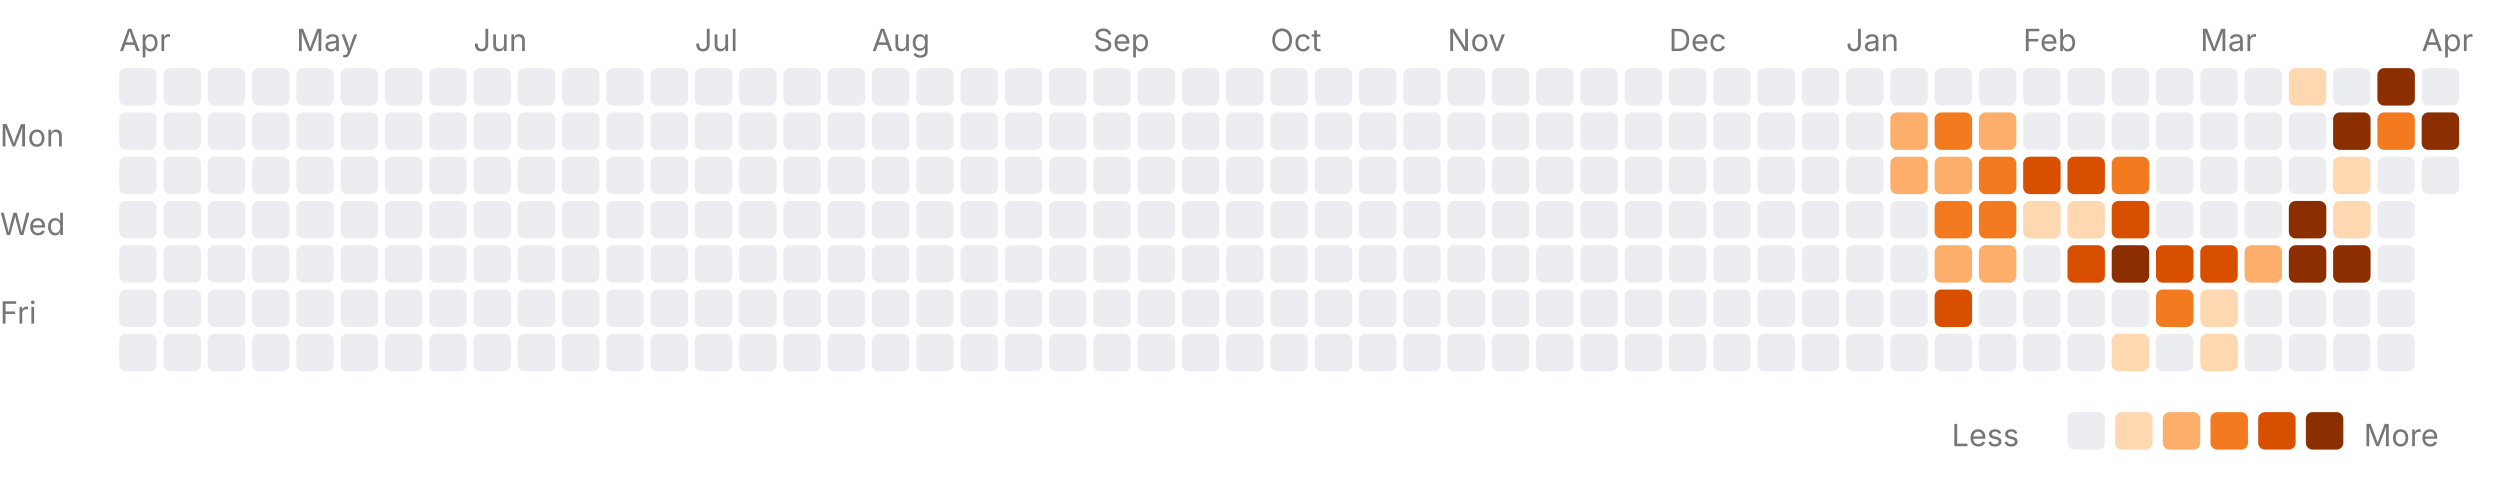
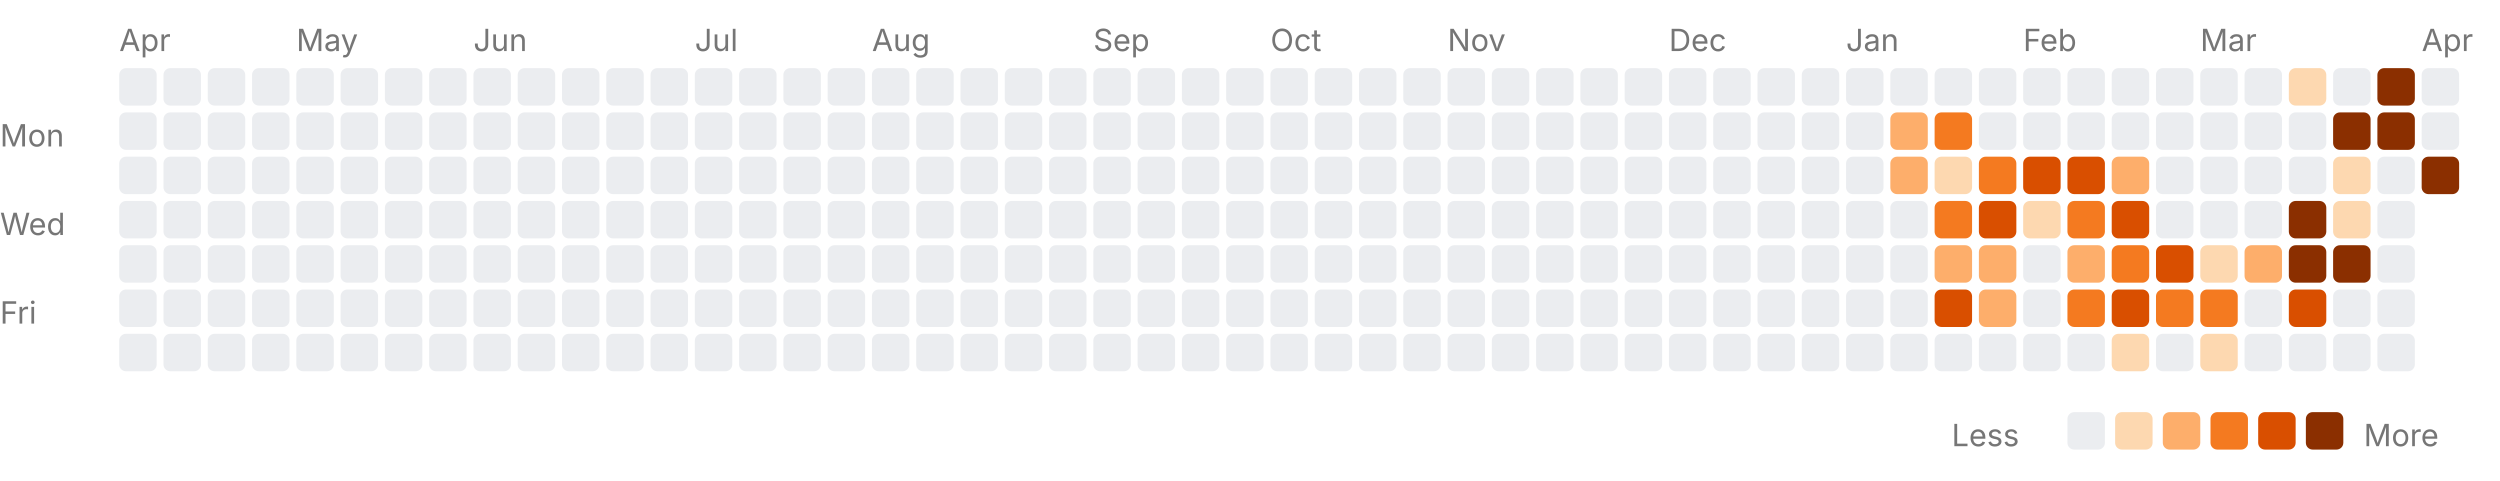
<svg xmlns="http://www.w3.org/2000/svg" width="734" height="141">
  <style>
  text { font-size: 9px; fill: #767676; font-family: -apple-system, BlinkMacSystemFont, sans-serif; }
</style>
  <text x="0" y="43">Mon</text>
  <text x="0" y="69">Wed</text>
  <text x="0" y="95">Fri</text>
  <text x="35" y="15">Apr</text>
  <rect x="35" y="20" width="11" height="11" rx="2" fill="#ebedf0" />
  <rect x="35" y="33" width="11" height="11" rx="2" fill="#ebedf0" />
  <rect x="35" y="46" width="11" height="11" rx="2" fill="#ebedf0" />
  <rect x="35" y="59" width="11" height="11" rx="2" fill="#ebedf0" />
  <rect x="35" y="72" width="11" height="11" rx="2" fill="#ebedf0" />
  <rect x="35" y="85" width="11" height="11" rx="2" fill="#ebedf0" />
  <rect x="35" y="98" width="11" height="11" rx="2" fill="#ebedf0" />
  <rect x="48" y="20" width="11" height="11" rx="2" fill="#ebedf0" />
  <rect x="48" y="33" width="11" height="11" rx="2" fill="#ebedf0" />
  <rect x="48" y="46" width="11" height="11" rx="2" fill="#ebedf0" />
  <rect x="48" y="59" width="11" height="11" rx="2" fill="#ebedf0" />
  <rect x="48" y="72" width="11" height="11" rx="2" fill="#ebedf0" />
  <rect x="48" y="85" width="11" height="11" rx="2" fill="#ebedf0" />
  <rect x="48" y="98" width="11" height="11" rx="2" fill="#ebedf0" />
  <rect x="61" y="20" width="11" height="11" rx="2" fill="#ebedf0" />
  <rect x="61" y="33" width="11" height="11" rx="2" fill="#ebedf0" />
  <rect x="61" y="46" width="11" height="11" rx="2" fill="#ebedf0" />
  <rect x="61" y="59" width="11" height="11" rx="2" fill="#ebedf0" />
  <rect x="61" y="72" width="11" height="11" rx="2" fill="#ebedf0" />
  <rect x="61" y="85" width="11" height="11" rx="2" fill="#ebedf0" />
  <rect x="61" y="98" width="11" height="11" rx="2" fill="#ebedf0" />
  <rect x="74" y="20" width="11" height="11" rx="2" fill="#ebedf0" />
  <rect x="74" y="33" width="11" height="11" rx="2" fill="#ebedf0" />
  <rect x="74" y="46" width="11" height="11" rx="2" fill="#ebedf0" />
  <rect x="74" y="59" width="11" height="11" rx="2" fill="#ebedf0" />
  <rect x="74" y="72" width="11" height="11" rx="2" fill="#ebedf0" />
  <rect x="74" y="85" width="11" height="11" rx="2" fill="#ebedf0" />
  <rect x="74" y="98" width="11" height="11" rx="2" fill="#ebedf0" />
  <text x="87" y="15">May</text>
  <rect x="87" y="20" width="11" height="11" rx="2" fill="#ebedf0" />
  <rect x="87" y="33" width="11" height="11" rx="2" fill="#ebedf0" />
  <rect x="87" y="46" width="11" height="11" rx="2" fill="#ebedf0" />
  <rect x="87" y="59" width="11" height="11" rx="2" fill="#ebedf0" />
  <rect x="87" y="72" width="11" height="11" rx="2" fill="#ebedf0" />
  <rect x="87" y="85" width="11" height="11" rx="2" fill="#ebedf0" />
  <rect x="87" y="98" width="11" height="11" rx="2" fill="#ebedf0" />
  <rect x="100" y="20" width="11" height="11" rx="2" fill="#ebedf0" />
  <rect x="100" y="33" width="11" height="11" rx="2" fill="#ebedf0" />
  <rect x="100" y="46" width="11" height="11" rx="2" fill="#ebedf0" />
  <rect x="100" y="59" width="11" height="11" rx="2" fill="#ebedf0" />
  <rect x="100" y="72" width="11" height="11" rx="2" fill="#ebedf0" />
  <rect x="100" y="85" width="11" height="11" rx="2" fill="#ebedf0" />
  <rect x="100" y="98" width="11" height="11" rx="2" fill="#ebedf0" />
  <rect x="113" y="20" width="11" height="11" rx="2" fill="#ebedf0" />
  <rect x="113" y="33" width="11" height="11" rx="2" fill="#ebedf0" />
  <rect x="113" y="46" width="11" height="11" rx="2" fill="#ebedf0" />
  <rect x="113" y="59" width="11" height="11" rx="2" fill="#ebedf0" />
  <rect x="113" y="72" width="11" height="11" rx="2" fill="#ebedf0" />
  <rect x="113" y="85" width="11" height="11" rx="2" fill="#ebedf0" />
  <rect x="113" y="98" width="11" height="11" rx="2" fill="#ebedf0" />
  <rect x="126" y="20" width="11" height="11" rx="2" fill="#ebedf0" />
  <rect x="126" y="33" width="11" height="11" rx="2" fill="#ebedf0" />
  <rect x="126" y="46" width="11" height="11" rx="2" fill="#ebedf0" />
  <rect x="126" y="59" width="11" height="11" rx="2" fill="#ebedf0" />
  <rect x="126" y="72" width="11" height="11" rx="2" fill="#ebedf0" />
  <rect x="126" y="85" width="11" height="11" rx="2" fill="#ebedf0" />
  <rect x="126" y="98" width="11" height="11" rx="2" fill="#ebedf0" />
  <text x="139" y="15">Jun</text>
  <rect x="139" y="20" width="11" height="11" rx="2" fill="#ebedf0" />
  <rect x="139" y="33" width="11" height="11" rx="2" fill="#ebedf0" />
  <rect x="139" y="46" width="11" height="11" rx="2" fill="#ebedf0" />
  <rect x="139" y="59" width="11" height="11" rx="2" fill="#ebedf0" />
  <rect x="139" y="72" width="11" height="11" rx="2" fill="#ebedf0" />
  <rect x="139" y="85" width="11" height="11" rx="2" fill="#ebedf0" />
  <rect x="139" y="98" width="11" height="11" rx="2" fill="#ebedf0" />
  <rect x="152" y="20" width="11" height="11" rx="2" fill="#ebedf0" />
  <rect x="152" y="33" width="11" height="11" rx="2" fill="#ebedf0" />
  <rect x="152" y="46" width="11" height="11" rx="2" fill="#ebedf0" />
  <rect x="152" y="59" width="11" height="11" rx="2" fill="#ebedf0" />
  <rect x="152" y="72" width="11" height="11" rx="2" fill="#ebedf0" />
  <rect x="152" y="85" width="11" height="11" rx="2" fill="#ebedf0" />
  <rect x="152" y="98" width="11" height="11" rx="2" fill="#ebedf0" />
  <rect x="165" y="20" width="11" height="11" rx="2" fill="#ebedf0" />
  <rect x="165" y="33" width="11" height="11" rx="2" fill="#ebedf0" />
  <rect x="165" y="46" width="11" height="11" rx="2" fill="#ebedf0" />
  <rect x="165" y="59" width="11" height="11" rx="2" fill="#ebedf0" />
  <rect x="165" y="72" width="11" height="11" rx="2" fill="#ebedf0" />
  <rect x="165" y="85" width="11" height="11" rx="2" fill="#ebedf0" />
  <rect x="165" y="98" width="11" height="11" rx="2" fill="#ebedf0" />
  <rect x="178" y="20" width="11" height="11" rx="2" fill="#ebedf0" />
  <rect x="178" y="33" width="11" height="11" rx="2" fill="#ebedf0" />
  <rect x="178" y="46" width="11" height="11" rx="2" fill="#ebedf0" />
  <rect x="178" y="59" width="11" height="11" rx="2" fill="#ebedf0" />
  <rect x="178" y="72" width="11" height="11" rx="2" fill="#ebedf0" />
  <rect x="178" y="85" width="11" height="11" rx="2" fill="#ebedf0" />
  <rect x="178" y="98" width="11" height="11" rx="2" fill="#ebedf0" />
  <rect x="191" y="20" width="11" height="11" rx="2" fill="#ebedf0" />
  <rect x="191" y="33" width="11" height="11" rx="2" fill="#ebedf0" />
  <rect x="191" y="46" width="11" height="11" rx="2" fill="#ebedf0" />
  <rect x="191" y="59" width="11" height="11" rx="2" fill="#ebedf0" />
  <rect x="191" y="72" width="11" height="11" rx="2" fill="#ebedf0" />
  <rect x="191" y="85" width="11" height="11" rx="2" fill="#ebedf0" />
  <rect x="191" y="98" width="11" height="11" rx="2" fill="#ebedf0" />
  <text x="204" y="15">Jul</text>
  <rect x="204" y="20" width="11" height="11" rx="2" fill="#ebedf0" />
  <rect x="204" y="33" width="11" height="11" rx="2" fill="#ebedf0" />
  <rect x="204" y="46" width="11" height="11" rx="2" fill="#ebedf0" />
  <rect x="204" y="59" width="11" height="11" rx="2" fill="#ebedf0" />
  <rect x="204" y="72" width="11" height="11" rx="2" fill="#ebedf0" />
  <rect x="204" y="85" width="11" height="11" rx="2" fill="#ebedf0" />
  <rect x="204" y="98" width="11" height="11" rx="2" fill="#ebedf0" />
  <rect x="217" y="20" width="11" height="11" rx="2" fill="#ebedf0" />
  <rect x="217" y="33" width="11" height="11" rx="2" fill="#ebedf0" />
  <rect x="217" y="46" width="11" height="11" rx="2" fill="#ebedf0" />
  <rect x="217" y="59" width="11" height="11" rx="2" fill="#ebedf0" />
  <rect x="217" y="72" width="11" height="11" rx="2" fill="#ebedf0" />
  <rect x="217" y="85" width="11" height="11" rx="2" fill="#ebedf0" />
  <rect x="217" y="98" width="11" height="11" rx="2" fill="#ebedf0" />
  <rect x="230" y="20" width="11" height="11" rx="2" fill="#ebedf0" />
  <rect x="230" y="33" width="11" height="11" rx="2" fill="#ebedf0" />
  <rect x="230" y="46" width="11" height="11" rx="2" fill="#ebedf0" />
  <rect x="230" y="59" width="11" height="11" rx="2" fill="#ebedf0" />
  <rect x="230" y="72" width="11" height="11" rx="2" fill="#ebedf0" />
  <rect x="230" y="85" width="11" height="11" rx="2" fill="#ebedf0" />
  <rect x="230" y="98" width="11" height="11" rx="2" fill="#ebedf0" />
  <rect x="243" y="20" width="11" height="11" rx="2" fill="#ebedf0" />
  <rect x="243" y="33" width="11" height="11" rx="2" fill="#ebedf0" />
  <rect x="243" y="46" width="11" height="11" rx="2" fill="#ebedf0" />
  <rect x="243" y="59" width="11" height="11" rx="2" fill="#ebedf0" />
  <rect x="243" y="72" width="11" height="11" rx="2" fill="#ebedf0" />
  <rect x="243" y="85" width="11" height="11" rx="2" fill="#ebedf0" />
  <rect x="243" y="98" width="11" height="11" rx="2" fill="#ebedf0" />
  <text x="256" y="15">Aug</text>
  <rect x="256" y="20" width="11" height="11" rx="2" fill="#ebedf0" />
  <rect x="256" y="33" width="11" height="11" rx="2" fill="#ebedf0" />
  <rect x="256" y="46" width="11" height="11" rx="2" fill="#ebedf0" />
  <rect x="256" y="59" width="11" height="11" rx="2" fill="#ebedf0" />
  <rect x="256" y="72" width="11" height="11" rx="2" fill="#ebedf0" />
  <rect x="256" y="85" width="11" height="11" rx="2" fill="#ebedf0" />
  <rect x="256" y="98" width="11" height="11" rx="2" fill="#ebedf0" />
  <rect x="269" y="20" width="11" height="11" rx="2" fill="#ebedf0" />
  <rect x="269" y="33" width="11" height="11" rx="2" fill="#ebedf0" />
  <rect x="269" y="46" width="11" height="11" rx="2" fill="#ebedf0" />
  <rect x="269" y="59" width="11" height="11" rx="2" fill="#ebedf0" />
  <rect x="269" y="72" width="11" height="11" rx="2" fill="#ebedf0" />
  <rect x="269" y="85" width="11" height="11" rx="2" fill="#ebedf0" />
  <rect x="269" y="98" width="11" height="11" rx="2" fill="#ebedf0" />
  <rect x="282" y="20" width="11" height="11" rx="2" fill="#ebedf0" />
  <rect x="282" y="33" width="11" height="11" rx="2" fill="#ebedf0" />
  <rect x="282" y="46" width="11" height="11" rx="2" fill="#ebedf0" />
  <rect x="282" y="59" width="11" height="11" rx="2" fill="#ebedf0" />
  <rect x="282" y="72" width="11" height="11" rx="2" fill="#ebedf0" />
  <rect x="282" y="85" width="11" height="11" rx="2" fill="#ebedf0" />
  <rect x="282" y="98" width="11" height="11" rx="2" fill="#ebedf0" />
  <rect x="295" y="20" width="11" height="11" rx="2" fill="#ebedf0" />
  <rect x="295" y="33" width="11" height="11" rx="2" fill="#ebedf0" />
  <rect x="295" y="46" width="11" height="11" rx="2" fill="#ebedf0" />
  <rect x="295" y="59" width="11" height="11" rx="2" fill="#ebedf0" />
  <rect x="295" y="72" width="11" height="11" rx="2" fill="#ebedf0" />
  <rect x="295" y="85" width="11" height="11" rx="2" fill="#ebedf0" />
  <rect x="295" y="98" width="11" height="11" rx="2" fill="#ebedf0" />
  <rect x="308" y="20" width="11" height="11" rx="2" fill="#ebedf0" />
  <rect x="308" y="33" width="11" height="11" rx="2" fill="#ebedf0" />
  <rect x="308" y="46" width="11" height="11" rx="2" fill="#ebedf0" />
  <rect x="308" y="59" width="11" height="11" rx="2" fill="#ebedf0" />
  <rect x="308" y="72" width="11" height="11" rx="2" fill="#ebedf0" />
  <rect x="308" y="85" width="11" height="11" rx="2" fill="#ebedf0" />
  <rect x="308" y="98" width="11" height="11" rx="2" fill="#ebedf0" />
  <text x="321" y="15">Sep</text>
  <rect x="321" y="20" width="11" height="11" rx="2" fill="#ebedf0" />
  <rect x="321" y="33" width="11" height="11" rx="2" fill="#ebedf0" />
  <rect x="321" y="46" width="11" height="11" rx="2" fill="#ebedf0" />
  <rect x="321" y="59" width="11" height="11" rx="2" fill="#ebedf0" />
  <rect x="321" y="72" width="11" height="11" rx="2" fill="#ebedf0" />
  <rect x="321" y="85" width="11" height="11" rx="2" fill="#ebedf0" />
  <rect x="321" y="98" width="11" height="11" rx="2" fill="#ebedf0" />
  <rect x="334" y="20" width="11" height="11" rx="2" fill="#ebedf0" />
  <rect x="334" y="33" width="11" height="11" rx="2" fill="#ebedf0" />
  <rect x="334" y="46" width="11" height="11" rx="2" fill="#ebedf0" />
  <rect x="334" y="59" width="11" height="11" rx="2" fill="#ebedf0" />
  <rect x="334" y="72" width="11" height="11" rx="2" fill="#ebedf0" />
  <rect x="334" y="85" width="11" height="11" rx="2" fill="#ebedf0" />
  <rect x="334" y="98" width="11" height="11" rx="2" fill="#ebedf0" />
  <rect x="347" y="20" width="11" height="11" rx="2" fill="#ebedf0" />
  <rect x="347" y="33" width="11" height="11" rx="2" fill="#ebedf0" />
  <rect x="347" y="46" width="11" height="11" rx="2" fill="#ebedf0" />
  <rect x="347" y="59" width="11" height="11" rx="2" fill="#ebedf0" />
  <rect x="347" y="72" width="11" height="11" rx="2" fill="#ebedf0" />
  <rect x="347" y="85" width="11" height="11" rx="2" fill="#ebedf0" />
  <rect x="347" y="98" width="11" height="11" rx="2" fill="#ebedf0" />
  <rect x="360" y="20" width="11" height="11" rx="2" fill="#ebedf0" />
  <rect x="360" y="33" width="11" height="11" rx="2" fill="#ebedf0" />
  <rect x="360" y="46" width="11" height="11" rx="2" fill="#ebedf0" />
  <rect x="360" y="59" width="11" height="11" rx="2" fill="#ebedf0" />
  <rect x="360" y="72" width="11" height="11" rx="2" fill="#ebedf0" />
  <rect x="360" y="85" width="11" height="11" rx="2" fill="#ebedf0" />
  <rect x="360" y="98" width="11" height="11" rx="2" fill="#ebedf0" />
  <text x="373" y="15">Oct</text>
  <rect x="373" y="20" width="11" height="11" rx="2" fill="#ebedf0" />
  <rect x="373" y="33" width="11" height="11" rx="2" fill="#ebedf0" />
  <rect x="373" y="46" width="11" height="11" rx="2" fill="#ebedf0" />
  <rect x="373" y="59" width="11" height="11" rx="2" fill="#ebedf0" />
  <rect x="373" y="72" width="11" height="11" rx="2" fill="#ebedf0" />
  <rect x="373" y="85" width="11" height="11" rx="2" fill="#ebedf0" />
  <rect x="373" y="98" width="11" height="11" rx="2" fill="#ebedf0" />
  <rect x="386" y="20" width="11" height="11" rx="2" fill="#ebedf0" />
  <rect x="386" y="33" width="11" height="11" rx="2" fill="#ebedf0" />
  <rect x="386" y="46" width="11" height="11" rx="2" fill="#ebedf0" />
  <rect x="386" y="59" width="11" height="11" rx="2" fill="#ebedf0" />
  <rect x="386" y="72" width="11" height="11" rx="2" fill="#ebedf0" />
  <rect x="386" y="85" width="11" height="11" rx="2" fill="#ebedf0" />
  <rect x="386" y="98" width="11" height="11" rx="2" fill="#ebedf0" />
  <rect x="399" y="20" width="11" height="11" rx="2" fill="#ebedf0" />
  <rect x="399" y="33" width="11" height="11" rx="2" fill="#ebedf0" />
  <rect x="399" y="46" width="11" height="11" rx="2" fill="#ebedf0" />
  <rect x="399" y="59" width="11" height="11" rx="2" fill="#ebedf0" />
  <rect x="399" y="72" width="11" height="11" rx="2" fill="#ebedf0" />
  <rect x="399" y="85" width="11" height="11" rx="2" fill="#ebedf0" />
  <rect x="399" y="98" width="11" height="11" rx="2" fill="#ebedf0" />
  <rect x="412" y="20" width="11" height="11" rx="2" fill="#ebedf0" />
  <rect x="412" y="33" width="11" height="11" rx="2" fill="#ebedf0" />
  <rect x="412" y="46" width="11" height="11" rx="2" fill="#ebedf0" />
  <rect x="412" y="59" width="11" height="11" rx="2" fill="#ebedf0" />
  <rect x="412" y="72" width="11" height="11" rx="2" fill="#ebedf0" />
  <rect x="412" y="85" width="11" height="11" rx="2" fill="#ebedf0" />
  <rect x="412" y="98" width="11" height="11" rx="2" fill="#ebedf0" />
  <text x="425" y="15">Nov</text>
  <rect x="425" y="20" width="11" height="11" rx="2" fill="#ebedf0" />
  <rect x="425" y="33" width="11" height="11" rx="2" fill="#ebedf0" />
  <rect x="425" y="46" width="11" height="11" rx="2" fill="#ebedf0" />
  <rect x="425" y="59" width="11" height="11" rx="2" fill="#ebedf0" />
  <rect x="425" y="72" width="11" height="11" rx="2" fill="#ebedf0" />
  <rect x="425" y="85" width="11" height="11" rx="2" fill="#ebedf0" />
  <rect x="425" y="98" width="11" height="11" rx="2" fill="#ebedf0" />
  <rect x="438" y="20" width="11" height="11" rx="2" fill="#ebedf0" />
  <rect x="438" y="33" width="11" height="11" rx="2" fill="#ebedf0" />
  <rect x="438" y="46" width="11" height="11" rx="2" fill="#ebedf0" />
  <rect x="438" y="59" width="11" height="11" rx="2" fill="#ebedf0" />
  <rect x="438" y="72" width="11" height="11" rx="2" fill="#ebedf0" />
  <rect x="438" y="85" width="11" height="11" rx="2" fill="#ebedf0" />
  <rect x="438" y="98" width="11" height="11" rx="2" fill="#ebedf0" />
  <rect x="451" y="20" width="11" height="11" rx="2" fill="#ebedf0" />
  <rect x="451" y="33" width="11" height="11" rx="2" fill="#ebedf0" />
  <rect x="451" y="46" width="11" height="11" rx="2" fill="#ebedf0" />
  <rect x="451" y="59" width="11" height="11" rx="2" fill="#ebedf0" />
  <rect x="451" y="72" width="11" height="11" rx="2" fill="#ebedf0" />
  <rect x="451" y="85" width="11" height="11" rx="2" fill="#ebedf0" />
  <rect x="451" y="98" width="11" height="11" rx="2" fill="#ebedf0" />
  <rect x="464" y="20" width="11" height="11" rx="2" fill="#ebedf0" />
  <rect x="464" y="33" width="11" height="11" rx="2" fill="#ebedf0" />
  <rect x="464" y="46" width="11" height="11" rx="2" fill="#ebedf0" />
  <rect x="464" y="59" width="11" height="11" rx="2" fill="#ebedf0" />
  <rect x="464" y="72" width="11" height="11" rx="2" fill="#ebedf0" />
  <rect x="464" y="85" width="11" height="11" rx="2" fill="#ebedf0" />
  <rect x="464" y="98" width="11" height="11" rx="2" fill="#ebedf0" />
  <rect x="477" y="20" width="11" height="11" rx="2" fill="#ebedf0" />
  <rect x="477" y="33" width="11" height="11" rx="2" fill="#ebedf0" />
  <rect x="477" y="46" width="11" height="11" rx="2" fill="#ebedf0" />
  <rect x="477" y="59" width="11" height="11" rx="2" fill="#ebedf0" />
  <rect x="477" y="72" width="11" height="11" rx="2" fill="#ebedf0" />
  <rect x="477" y="85" width="11" height="11" rx="2" fill="#ebedf0" />
  <rect x="477" y="98" width="11" height="11" rx="2" fill="#ebedf0" />
  <text x="490" y="15">Dec</text>
  <rect x="490" y="20" width="11" height="11" rx="2" fill="#ebedf0" />
  <rect x="490" y="33" width="11" height="11" rx="2" fill="#ebedf0" />
  <rect x="490" y="46" width="11" height="11" rx="2" fill="#ebedf0" />
  <rect x="490" y="59" width="11" height="11" rx="2" fill="#ebedf0" />
  <rect x="490" y="72" width="11" height="11" rx="2" fill="#ebedf0" />
  <rect x="490" y="85" width="11" height="11" rx="2" fill="#ebedf0" />
  <rect x="490" y="98" width="11" height="11" rx="2" fill="#ebedf0" />
  <rect x="503" y="20" width="11" height="11" rx="2" fill="#ebedf0" />
  <rect x="503" y="33" width="11" height="11" rx="2" fill="#ebedf0" />
  <rect x="503" y="46" width="11" height="11" rx="2" fill="#ebedf0" />
  <rect x="503" y="59" width="11" height="11" rx="2" fill="#ebedf0" />
  <rect x="503" y="72" width="11" height="11" rx="2" fill="#ebedf0" />
  <rect x="503" y="85" width="11" height="11" rx="2" fill="#ebedf0" />
  <rect x="503" y="98" width="11" height="11" rx="2" fill="#ebedf0" />
  <rect x="516" y="20" width="11" height="11" rx="2" fill="#ebedf0" />
  <rect x="516" y="33" width="11" height="11" rx="2" fill="#ebedf0" />
  <rect x="516" y="46" width="11" height="11" rx="2" fill="#ebedf0" />
  <rect x="516" y="59" width="11" height="11" rx="2" fill="#ebedf0" />
  <rect x="516" y="72" width="11" height="11" rx="2" fill="#ebedf0" />
  <rect x="516" y="85" width="11" height="11" rx="2" fill="#ebedf0" />
  <rect x="516" y="98" width="11" height="11" rx="2" fill="#ebedf0" />
  <rect x="529" y="20" width="11" height="11" rx="2" fill="#ebedf0" />
  <rect x="529" y="33" width="11" height="11" rx="2" fill="#ebedf0" />
  <rect x="529" y="46" width="11" height="11" rx="2" fill="#ebedf0" />
  <rect x="529" y="59" width="11" height="11" rx="2" fill="#ebedf0" />
  <rect x="529" y="72" width="11" height="11" rx="2" fill="#ebedf0" />
  <rect x="529" y="85" width="11" height="11" rx="2" fill="#ebedf0" />
  <rect x="529" y="98" width="11" height="11" rx="2" fill="#ebedf0" />
  <text x="542" y="15">Jan</text>
  <rect x="542" y="20" width="11" height="11" rx="2" fill="#ebedf0" />
  <rect x="542" y="33" width="11" height="11" rx="2" fill="#ebedf0" />
  <rect x="542" y="46" width="11" height="11" rx="2" fill="#ebedf0" />
  <rect x="542" y="59" width="11" height="11" rx="2" fill="#ebedf0" />
  <rect x="542" y="72" width="11" height="11" rx="2" fill="#ebedf0" />
  <rect x="542" y="85" width="11" height="11" rx="2" fill="#ebedf0" />
  <rect x="542" y="98" width="11" height="11" rx="2" fill="#ebedf0" />
  <rect x="555" y="20" width="11" height="11" rx="2" fill="#ebedf0" />
  <rect x="555" y="33" width="11" height="11" rx="2" fill="#fdae6b" />
  <rect x="555" y="46" width="11" height="11" rx="2" fill="#fdae6b" />
  <rect x="555" y="59" width="11" height="11" rx="2" fill="#ebedf0" />
  <rect x="555" y="72" width="11" height="11" rx="2" fill="#ebedf0" />
  <rect x="555" y="85" width="11" height="11" rx="2" fill="#ebedf0" />
  <rect x="555" y="98" width="11" height="11" rx="2" fill="#ebedf0" />
  <rect x="568" y="20" width="11" height="11" rx="2" fill="#ebedf0" />
  <rect x="568" y="33" width="11" height="11" rx="2" fill="#f47a20" />
-   <rect x="568" y="46" width="11" height="11" rx="2" fill="#fdae6b" />
+   <rect x="568" y="46" width="11" height="11" rx="2" fill="#fdd8b0" />
  <rect x="568" y="59" width="11" height="11" rx="2" fill="#f47a20" />
  <rect x="568" y="72" width="11" height="11" rx="2" fill="#fdae6b" />
  <rect x="568" y="85" width="11" height="11" rx="2" fill="#d94f00" />
  <rect x="568" y="98" width="11" height="11" rx="2" fill="#ebedf0" />
  <rect x="581" y="20" width="11" height="11" rx="2" fill="#ebedf0" />
-   <rect x="581" y="33" width="11" height="11" rx="2" fill="#fdae6b" />
+   <rect x="581" y="33" width="11" height="11" rx="2" fill="#ebedf0" />
  <rect x="581" y="46" width="11" height="11" rx="2" fill="#f47a20" />
-   <rect x="581" y="59" width="11" height="11" rx="2" fill="#f47a20" />
+   <rect x="581" y="59" width="11" height="11" rx="2" fill="#d94f00" />
  <rect x="581" y="72" width="11" height="11" rx="2" fill="#fdae6b" />
-   <rect x="581" y="85" width="11" height="11" rx="2" fill="#ebedf0" />
+   <rect x="581" y="85" width="11" height="11" rx="2" fill="#fdae6b" />
  <rect x="581" y="98" width="11" height="11" rx="2" fill="#ebedf0" />
  <text x="594" y="15">Feb</text>
  <rect x="594" y="20" width="11" height="11" rx="2" fill="#ebedf0" />
  <rect x="594" y="33" width="11" height="11" rx="2" fill="#ebedf0" />
  <rect x="594" y="46" width="11" height="11" rx="2" fill="#d94f00" />
  <rect x="594" y="59" width="11" height="11" rx="2" fill="#fdd8b0" />
  <rect x="594" y="72" width="11" height="11" rx="2" fill="#ebedf0" />
  <rect x="594" y="85" width="11" height="11" rx="2" fill="#ebedf0" />
  <rect x="594" y="98" width="11" height="11" rx="2" fill="#ebedf0" />
  <rect x="607" y="20" width="11" height="11" rx="2" fill="#ebedf0" />
  <rect x="607" y="33" width="11" height="11" rx="2" fill="#ebedf0" />
  <rect x="607" y="46" width="11" height="11" rx="2" fill="#d94f00" />
-   <rect x="607" y="59" width="11" height="11" rx="2" fill="#fdd8b0" />
-   <rect x="607" y="72" width="11" height="11" rx="2" fill="#d94f00" />
-   <rect x="607" y="85" width="11" height="11" rx="2" fill="#ebedf0" />
+   <rect x="607" y="59" width="11" height="11" rx="2" fill="#f47a20" />
+   <rect x="607" y="72" width="11" height="11" rx="2" fill="#fdae6b" />
+   <rect x="607" y="85" width="11" height="11" rx="2" fill="#f47a20" />
  <rect x="607" y="98" width="11" height="11" rx="2" fill="#ebedf0" />
  <rect x="620" y="20" width="11" height="11" rx="2" fill="#ebedf0" />
  <rect x="620" y="33" width="11" height="11" rx="2" fill="#ebedf0" />
-   <rect x="620" y="46" width="11" height="11" rx="2" fill="#f47a20" />
+   <rect x="620" y="46" width="11" height="11" rx="2" fill="#fdae6b" />
  <rect x="620" y="59" width="11" height="11" rx="2" fill="#d94f00" />
-   <rect x="620" y="72" width="11" height="11" rx="2" fill="#8b2f00" />
-   <rect x="620" y="85" width="11" height="11" rx="2" fill="#ebedf0" />
+   <rect x="620" y="72" width="11" height="11" rx="2" fill="#f47a20" />
+   <rect x="620" y="85" width="11" height="11" rx="2" fill="#d94f00" />
  <rect x="620" y="98" width="11" height="11" rx="2" fill="#fdd8b0" />
  <rect x="633" y="20" width="11" height="11" rx="2" fill="#ebedf0" />
  <rect x="633" y="33" width="11" height="11" rx="2" fill="#ebedf0" />
  <rect x="633" y="46" width="11" height="11" rx="2" fill="#ebedf0" />
  <rect x="633" y="59" width="11" height="11" rx="2" fill="#ebedf0" />
  <rect x="633" y="72" width="11" height="11" rx="2" fill="#d94f00" />
  <rect x="633" y="85" width="11" height="11" rx="2" fill="#f47a20" />
  <rect x="633" y="98" width="11" height="11" rx="2" fill="#ebedf0" />
  <text x="646" y="15">Mar</text>
  <rect x="646" y="20" width="11" height="11" rx="2" fill="#ebedf0" />
  <rect x="646" y="33" width="11" height="11" rx="2" fill="#ebedf0" />
  <rect x="646" y="46" width="11" height="11" rx="2" fill="#ebedf0" />
  <rect x="646" y="59" width="11" height="11" rx="2" fill="#ebedf0" />
-   <rect x="646" y="72" width="11" height="11" rx="2" fill="#d94f00" />
-   <rect x="646" y="85" width="11" height="11" rx="2" fill="#fdd8b0" />
+   <rect x="646" y="72" width="11" height="11" rx="2" fill="#fdd8b0" />
+   <rect x="646" y="85" width="11" height="11" rx="2" fill="#f47a20" />
  <rect x="646" y="98" width="11" height="11" rx="2" fill="#fdd8b0" />
  <rect x="659" y="20" width="11" height="11" rx="2" fill="#ebedf0" />
  <rect x="659" y="33" width="11" height="11" rx="2" fill="#ebedf0" />
  <rect x="659" y="46" width="11" height="11" rx="2" fill="#ebedf0" />
  <rect x="659" y="59" width="11" height="11" rx="2" fill="#ebedf0" />
  <rect x="659" y="72" width="11" height="11" rx="2" fill="#fdae6b" />
  <rect x="659" y="85" width="11" height="11" rx="2" fill="#ebedf0" />
  <rect x="659" y="98" width="11" height="11" rx="2" fill="#ebedf0" />
  <rect x="672" y="20" width="11" height="11" rx="2" fill="#fdd8b0" />
  <rect x="672" y="33" width="11" height="11" rx="2" fill="#ebedf0" />
  <rect x="672" y="46" width="11" height="11" rx="2" fill="#ebedf0" />
  <rect x="672" y="59" width="11" height="11" rx="2" fill="#8b2f00" />
  <rect x="672" y="72" width="11" height="11" rx="2" fill="#8b2f00" />
-   <rect x="672" y="85" width="11" height="11" rx="2" fill="#ebedf0" />
+   <rect x="672" y="85" width="11" height="11" rx="2" fill="#d94f00" />
  <rect x="672" y="98" width="11" height="11" rx="2" fill="#ebedf0" />
  <rect x="685" y="20" width="11" height="11" rx="2" fill="#ebedf0" />
  <rect x="685" y="33" width="11" height="11" rx="2" fill="#8b2f00" />
  <rect x="685" y="46" width="11" height="11" rx="2" fill="#fdd8b0" />
  <rect x="685" y="59" width="11" height="11" rx="2" fill="#fdd8b0" />
  <rect x="685" y="72" width="11" height="11" rx="2" fill="#8b2f00" />
  <rect x="685" y="85" width="11" height="11" rx="2" fill="#ebedf0" />
  <rect x="685" y="98" width="11" height="11" rx="2" fill="#ebedf0" />
  <rect x="698" y="20" width="11" height="11" rx="2" fill="#8b2f00" />
-   <rect x="698" y="33" width="11" height="11" rx="2" fill="#f47a20" />
+   <rect x="698" y="33" width="11" height="11" rx="2" fill="#8b2f00" />
  <rect x="698" y="46" width="11" height="11" rx="2" fill="#ebedf0" />
  <rect x="698" y="59" width="11" height="11" rx="2" fill="#ebedf0" />
  <rect x="698" y="72" width="11" height="11" rx="2" fill="#ebedf0" />
  <rect x="698" y="85" width="11" height="11" rx="2" fill="#ebedf0" />
  <rect x="698" y="98" width="11" height="11" rx="2" fill="#ebedf0" />
  <text x="711" y="15">Apr</text>
  <rect x="711" y="20" width="11" height="11" rx="2" fill="#ebedf0" />
-   <rect x="711" y="33" width="11" height="11" rx="2" fill="#8b2f00" />
-   <rect x="711" y="46" width="11" height="11" rx="2" fill="#ebedf0" />
+   <rect x="711" y="33" width="11" height="11" rx="2" fill="#ebedf0" />
+   <rect x="711" y="46" width="11" height="11" rx="2" fill="#8b2f00" />
  <text x="573" y="131">Less</text>
  <rect x="607" y="121" width="11" height="11" rx="2" fill="#ebedf0" />
  <rect x="621" y="121" width="11" height="11" rx="2" fill="#fdd8b0" />
  <rect x="635" y="121" width="11" height="11" rx="2" fill="#fdae6b" />
  <rect x="649" y="121" width="11" height="11" rx="2" fill="#f47a20" />
  <rect x="663" y="121" width="11" height="11" rx="2" fill="#d94f00" />
  <rect x="677" y="121" width="11" height="11" rx="2" fill="#8b2f00" />
  <text x="694" y="131">More</text>
</svg>
